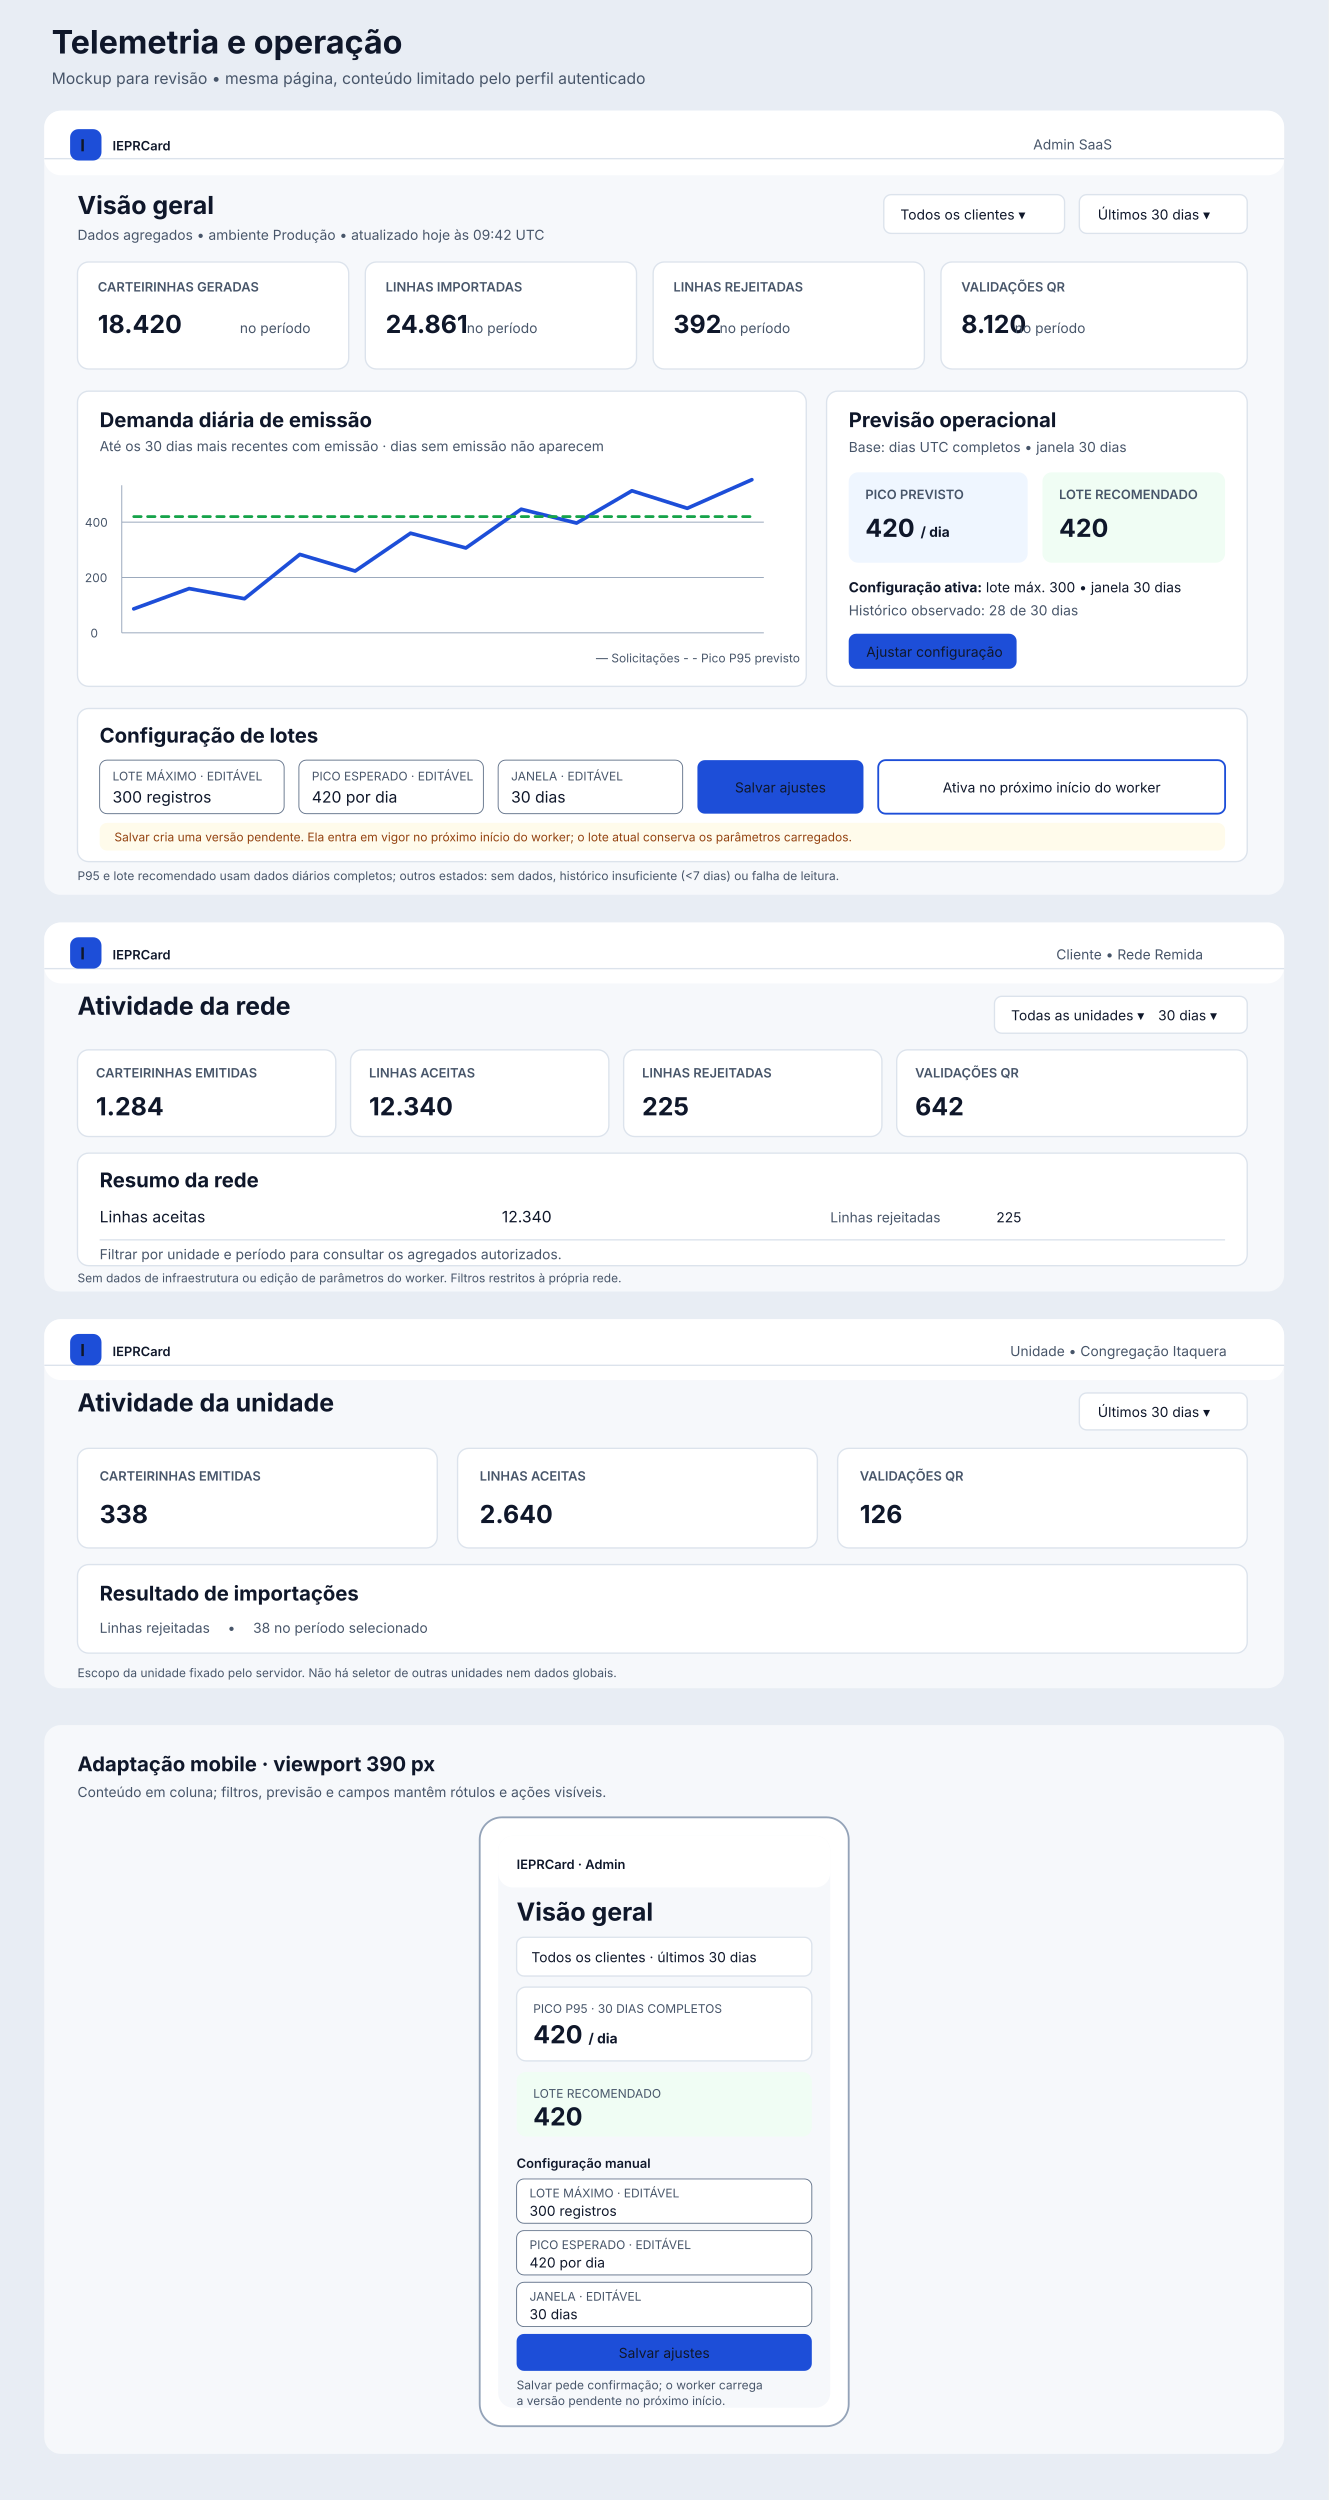
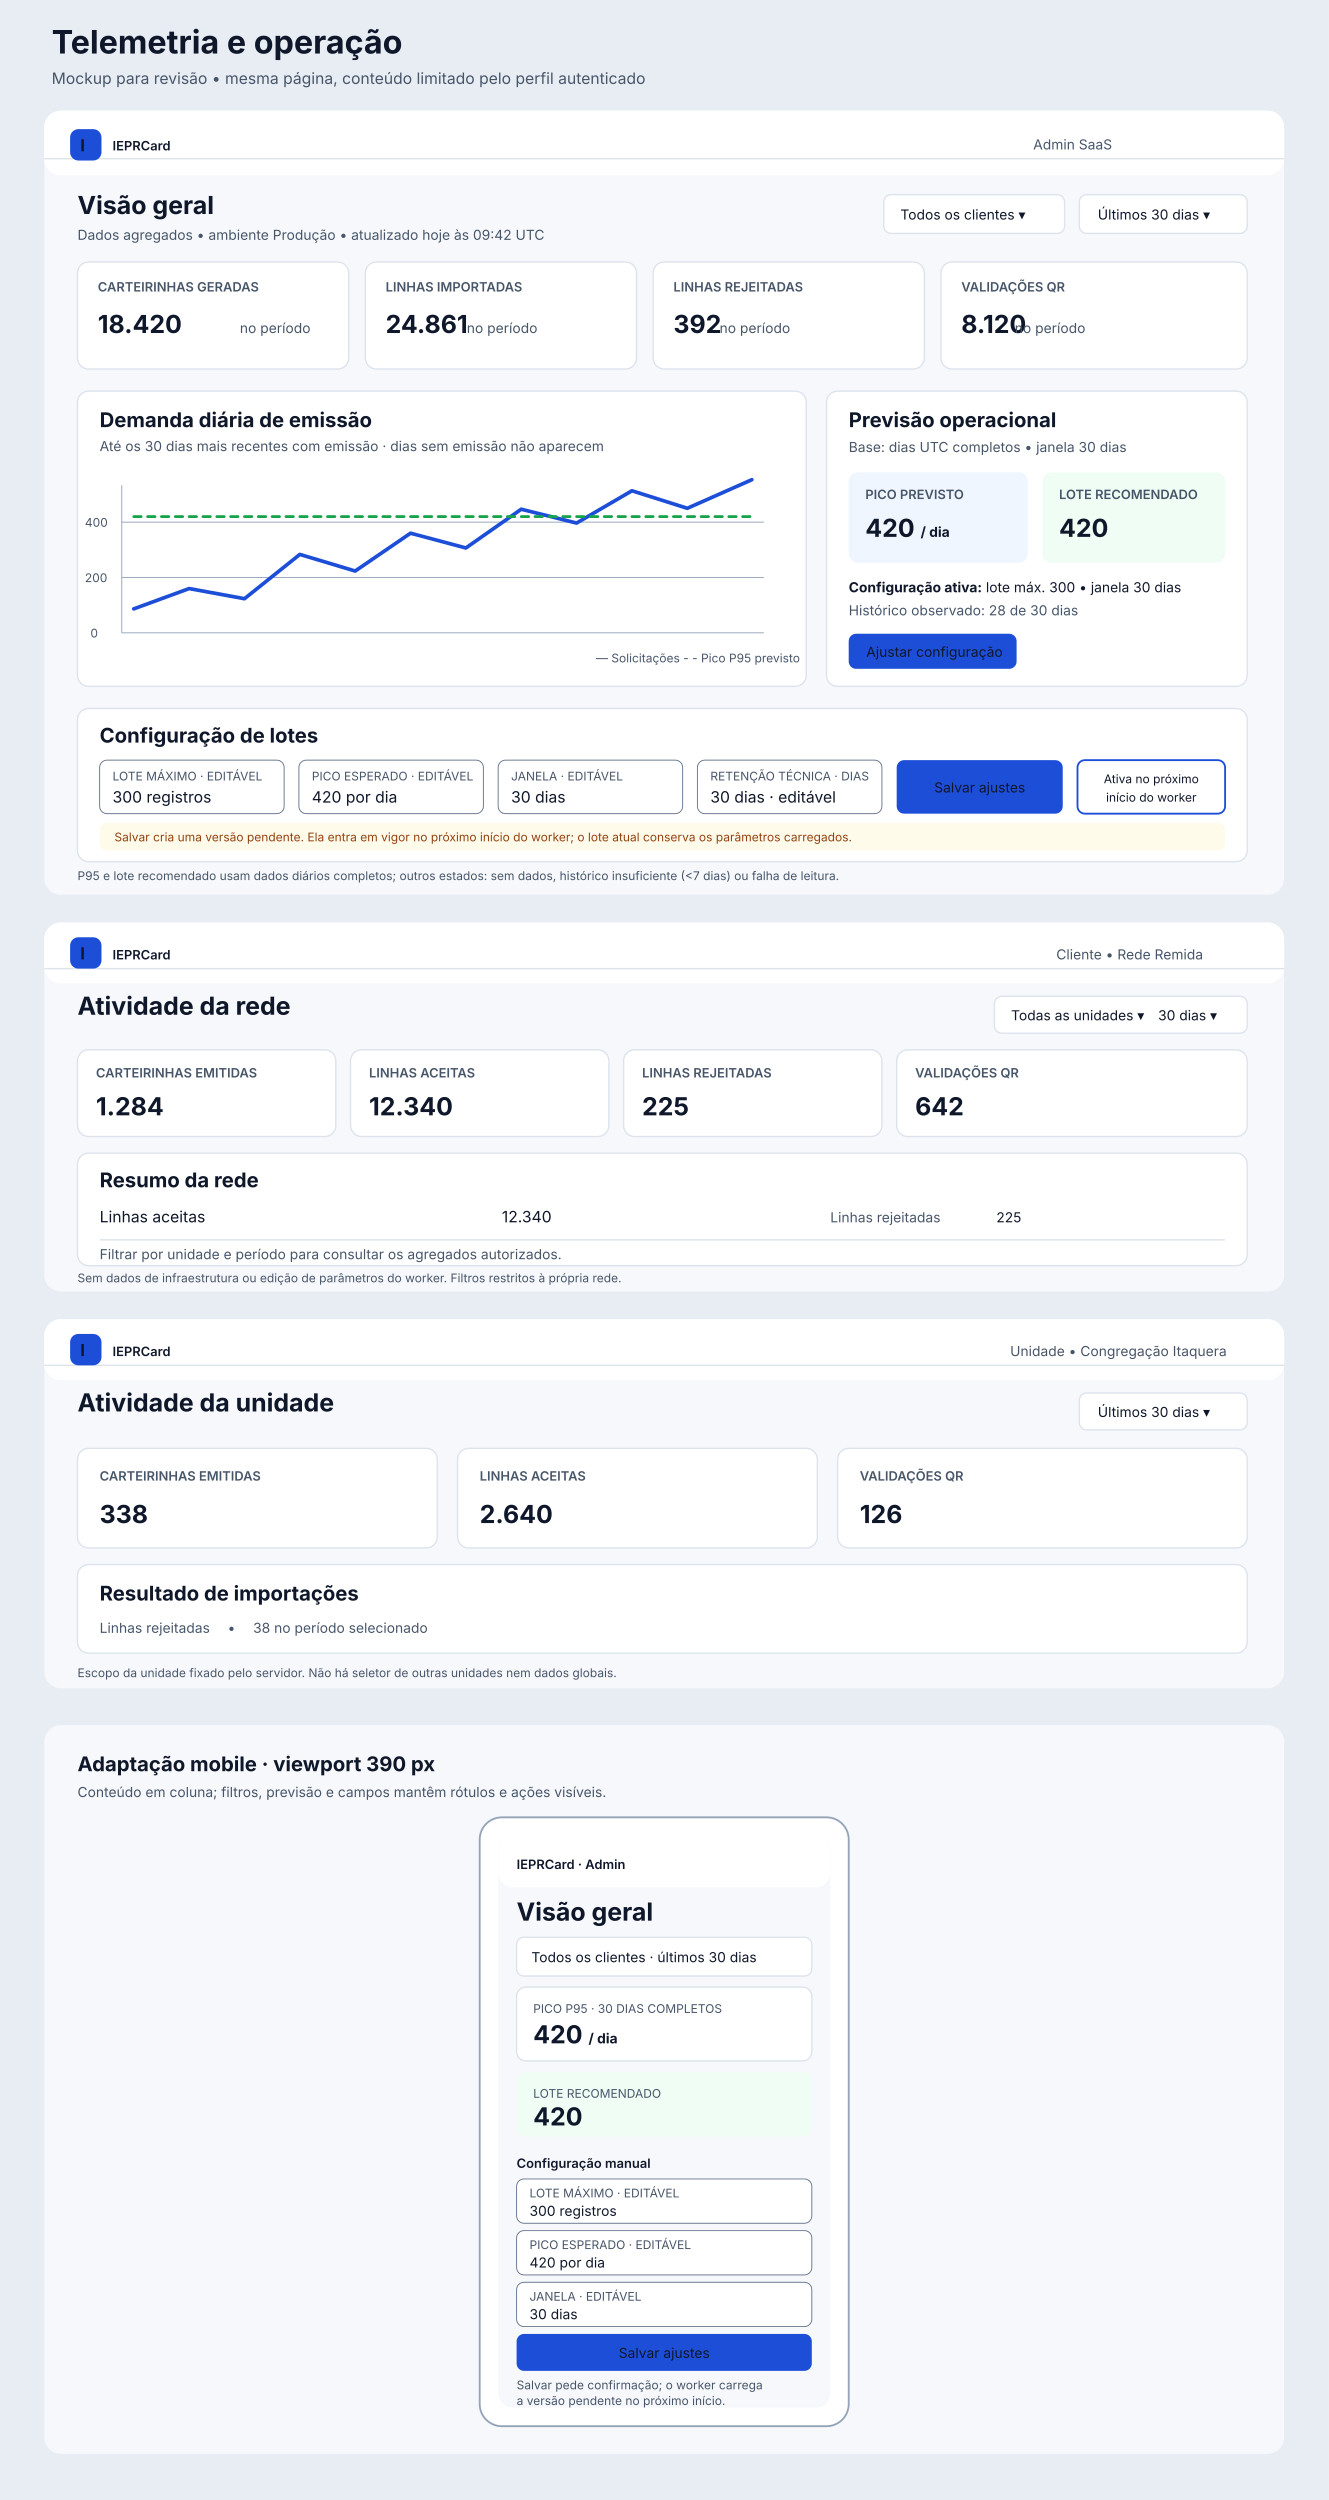
<svg xmlns="http://www.w3.org/2000/svg" width="1440" height="2710" viewBox="0 0 1440 2710" role="img" aria-labelledby="title desc">
  <defs>
    <style>
      text{font-family:Inter,system-ui,-apple-system,"Segoe UI",sans-serif;fill:#0F172A}
      .muted{fill:#475569}.tiny{font-size:13px}.small{font-size:15px}.body{font-size:17px}.label{font-size:14px;font-weight:600}.section{font-size:22px;font-weight:700}.heading{font-size:27px;font-weight:700}.title{font-size:35px;font-weight:750}.card{fill:#FFFFFF;stroke:#DCE3EC;stroke-width:1.5}.bg{fill:#F6F8FB}.blue{fill:#1D4ED8}.lightblue{fill:#EFF6FF}.green{fill:#166534}.lightgreen{fill:#F0FDF4}.amber{fill:#92400E}.lightamber{fill:#FFFBEB}.line{stroke:#DCE3EC;stroke-width:1.5}.axis{stroke:#94A3B8;stroke-width:1}.stroke-blue{fill:none;stroke:#1D4ED8;stroke-width:4;stroke-linecap:round;stroke-linejoin:round}.stroke-green{fill:none;stroke:#16A34A;stroke-width:3;stroke-linecap:round;stroke-linejoin:round}
    </style>
  </defs>
  <rect width="1440" height="2710" fill="#E8EDF4" />
  <text x="56" y="58" class="title">Telemetria e operação</text>
  <text x="56" y="91" class="body muted">Mockup para revisão • mesma página, conteúdo limitado pelo perfil autenticado</text>
  <rect x="48" y="120" width="1344" height="850" rx="18" class="bg" />
  <rect x="48" y="120" width="1344" height="70" rx="18" fill="#FFFFFF" />
  <path d="M48 172h1344" class="line" />
  <rect x="76" y="140" width="34" height="34" rx="9" fill="#1D4ED8" />
  <text x="87" y="164" font-size="18" font-weight="700" fill="#FFFFFF">I</text>
  <text x="122" y="163" class="label">IEPRCard</text>
  <text x="1120" y="162" class="small muted">Admin SaaS</text>
  <text x="84" y="232" class="heading">Visão geral</text>
  <text x="84" y="260" class="small muted">Dados agregados • ambiente Produção • atualizado hoje às 09:42 UTC</text>
  <rect x="958" y="211" width="196" height="42" rx="8" class="card" />
  <text x="976" y="238" class="small">Todos os clientes ▾</text>
  <rect x="1170" y="211" width="182" height="42" rx="8" class="card" />
  <text x="1190" y="238" class="small">Últimos 30 dias ▾</text>
  <rect x="84" y="284" width="294" height="116" rx="12" class="card" />
  <text x="106" y="316" class="label muted">CARTEIRINHAS GERADAS</text>
  <text x="106" y="361" class="heading">18.420</text>
  <text x="260" y="361" class="small muted">no período</text>
  <rect x="396" y="284" width="294" height="116" rx="12" class="card" />
  <text x="418" y="316" class="label muted">LINHAS IMPORTADAS</text>
  <text x="418" y="361" class="heading">24.861</text>
  <text x="506" y="361" class="small muted">no período</text>
  <rect x="708" y="284" width="294" height="116" rx="12" class="card" />
  <text x="730" y="316" class="label muted">LINHAS REJEITADAS</text>
  <text x="730" y="361" class="heading">392</text>
  <text x="780" y="361" class="small muted">no período</text>
  <rect x="1020" y="284" width="332" height="116" rx="12" class="card" />
  <text x="1042" y="316" class="label muted">VALIDAÇÕES QR</text>
  <text x="1042" y="361" class="heading">8.120</text>
  <text x="1100" y="361" class="small muted">no período</text>
  <rect x="84" y="424" width="790" height="320" rx="12" class="card" />
  <text x="108" y="463" class="section">Demanda diária de emissão</text>
  <text x="108" y="489" class="small muted">Até os 30 dias mais recentes com emissão · dias sem emissão não aparecem</text>
  <path d="M132 686H828M132 626H828M132 566H828M132 526V686" class="axis" />
  <text x="98" y="691" class="tiny muted">0</text>
  <text x="92" y="631" class="tiny muted">200</text>
  <text x="92" y="571" class="tiny muted">400</text>
  <path d="M145 660 L205 638 L265 649 L325 601 L385 619 L445 578 L505 594 L565 552 L625 567 L685 532 L745 551 L815 520" class="stroke-blue" />
  <path d="M145 560 L205 560 L265 560 L325 560 L385 560 L445 560 L505 560 L565 560 L625 560 L685 560 L745 560 L815 560" class="stroke-green" stroke-dasharray="8 7" />
  <text x="646" y="718" class="tiny muted">— Solicitações   - - Pico P95 previsto</text>
  <rect x="896" y="424" width="456" height="320" rx="12" class="card" />
  <text x="920" y="463" class="section">Previsão operacional</text>
  <text x="920" y="490" class="small muted">Base: dias UTC completos • janela 30 dias</text>
  <rect x="920" y="512" width="194" height="98" rx="10" class="lightblue" />
  <text x="938" y="541" class="label muted">PICO PREVISTO</text>
  <text x="938" y="582" class="heading">420 <tspan class="small">/ dia</tspan>
  </text>
  <rect x="1130" y="512" width="198" height="98" rx="10" class="lightgreen" />
  <text x="1148" y="541" class="label muted">LOTE RECOMENDADO</text>
  <text x="1148" y="582" class="heading">420</text>
  <text x="920" y="642" class="small">
    <tspan font-weight="700">Configuração ativa:</tspan> lote máx. 300 • janela 30 dias</text>
  <text x="920" y="667" class="small muted">Histórico observado: 28 de 30 dias</text>
  <rect x="920" y="687" width="182" height="38" rx="8" fill="#1D4ED8" />
  <text x="939" y="712" class="small" fill="#FFFFFF">Ajustar configuração</text>
  <rect x="84" y="768" width="1268" height="166" rx="12" class="card" />
  <text x="108" y="805" class="section">Configuração de lotes</text>
  <rect x="108" y="824" width="200" height="58" rx="8" fill="#FFFFFF" stroke="#64748B" />
  <text x="122" y="846" class="tiny muted">LOTE MÁXIMO · EDITÁVEL</text>
  <text x="122" y="870" class="body">300 registros</text>
  <rect x="324" y="824" width="200" height="58" rx="8" fill="#FFFFFF" stroke="#64748B" />
  <text x="338" y="846" class="tiny muted">PICO ESPERADO · EDITÁVEL</text>
  <text x="338" y="870" class="body">420 por dia</text>
  <rect x="540" y="824" width="200" height="58" rx="8" fill="#FFFFFF" stroke="#64748B" />
  <text x="554" y="846" class="tiny muted">JANELA · EDITÁVEL</text>
  <text x="554" y="870" class="body">30 dias</text>
-   <rect x="756" y="824" width="180" height="58" rx="8" fill="#1D4ED8" />
-   <text x="846" y="859" text-anchor="middle" class="small" fill="#FFFFFF">Salvar ajustes</text>
-   <rect x="952" y="824" width="376" height="58" rx="8" fill="#FFFFFF" stroke="#1D4ED8" stroke-width="2" />
-   <text x="1140" y="859" text-anchor="middle" class="small" fill="#1D4ED8">Ativa no próximo início do worker</text>
+   <rect x="756" y="824" width="200" height="58" rx="8" fill="#FFFFFF" stroke="#64748B" />
+   <text x="770" y="846" class="tiny muted">RETENÇÃO TÉCNICA · DIAS</text>
+   <text x="770" y="870" class="body">30 dias · editável</text>
+   <rect x="972" y="824" width="180" height="58" rx="8" fill="#1D4ED8" />
+   <text x="1062" y="859" text-anchor="middle" class="small" fill="#FFFFFF">Salvar ajustes</text>
+   <rect x="1168" y="824" width="160" height="58" rx="8" fill="#FFFFFF" stroke="#1D4ED8" stroke-width="2" />
+   <text x="1248" y="849" text-anchor="middle" class="tiny" fill="#1D4ED8">Ativa no próximo</text>
+   <text x="1248" y="869" text-anchor="middle" class="tiny" fill="#1D4ED8">início do worker</text>
  <rect x="108" y="892" width="1220" height="30" rx="8" class="lightamber" />
  <text x="124" y="912" class="tiny amber">Salvar cria uma versão pendente. Ela entra em vigor no próximo início do worker; o lote atual conserva os parâmetros carregados.</text>
  <text x="84" y="954" class="tiny muted">P95 e lote recomendado usam dados diários completos; outros estados: sem dados, histórico insuficiente (&lt;7 dias) ou falha de leitura.</text>
  <rect x="48" y="1000" width="1344" height="400" rx="18" class="bg" />
  <rect x="48" y="1000" width="1344" height="66" rx="18" fill="#FFFFFF" />
  <path d="M48 1050h1344" class="line" />
  <rect x="76" y="1016" width="34" height="34" rx="9" fill="#1D4ED8" />
  <text x="87" y="1040" font-size="18" font-weight="700" fill="#FFFFFF">I</text>
  <text x="122" y="1040" class="label">IEPRCard</text>
  <text x="1145" y="1040" class="small muted">Cliente • Rede Remida</text>
  <text x="84" y="1100" class="heading">Atividade da rede</text>
  <rect x="1078" y="1080" width="274" height="40" rx="8" class="card" />
  <text x="1096" y="1106" class="small">Todas as unidades ▾　30 dias ▾</text>
  <rect x="84" y="1138" width="280" height="94" rx="12" class="card" />
  <text x="104" y="1168" class="label muted">CARTEIRINHAS EMITIDAS</text>
  <text x="104" y="1209" class="heading">1.284</text>
  <rect x="380" y="1138" width="280" height="94" rx="12" class="card" />
  <text x="400" y="1168" class="label muted">LINHAS ACEITAS</text>
  <text x="400" y="1209" class="heading">12.340</text>
  <rect x="676" y="1138" width="280" height="94" rx="12" class="card" />
  <text x="696" y="1168" class="label muted">LINHAS REJEITADAS</text>
  <text x="696" y="1209" class="heading">225</text>
  <rect x="972" y="1138" width="380" height="94" rx="12" class="card" />
  <text x="992" y="1168" class="label muted">VALIDAÇÕES QR</text>
  <text x="992" y="1209" class="heading">642</text>
  <rect x="84" y="1250" width="1268" height="122" rx="12" class="card" />
  <text x="108" y="1287" class="section">Resumo da rede</text>
  <text x="108" y="1325" class="body">Linhas aceitas</text>
  <text x="544" y="1325" class="body">12.340</text>
  <text x="900" y="1325" class="small muted">Linhas rejeitadas</text>
  <text x="1080" y="1325" class="small">225</text>
  <path d="M108 1344h1220" class="line" />
  <text x="108" y="1365" class="small muted">Filtrar por unidade e período para consultar os agregados autorizados.</text>
  <text x="84" y="1390" class="tiny muted">Sem dados de infraestrutura ou edição de parâmetros do worker. Filtros restritos à própria rede.</text>
  <rect x="48" y="1430" width="1344" height="400" rx="18" class="bg" />
  <rect x="48" y="1430" width="1344" height="66" rx="18" fill="#FFFFFF" />
  <path d="M48 1480h1344" class="line" />
  <rect x="76" y="1446" width="34" height="34" rx="9" fill="#1D4ED8" />
  <text x="87" y="1470" font-size="18" font-weight="700" fill="#FFFFFF">I</text>
  <text x="122" y="1470" class="label">IEPRCard</text>
  <text x="1095" y="1470" class="small muted">Unidade • Congregação Itaquera</text>
  <text x="84" y="1530" class="heading">Atividade da unidade</text>
  <rect x="1170" y="1510" width="182" height="40" rx="8" class="card" />
  <text x="1190" y="1536" class="small">Últimos 30 dias ▾</text>
  <rect x="84" y="1570" width="390" height="108" rx="12" class="card" />
  <text x="108" y="1605" class="label muted">CARTEIRINHAS EMITIDAS</text>
  <text x="108" y="1651" class="heading">338</text>
  <rect x="496" y="1570" width="390" height="108" rx="12" class="card" />
  <text x="520" y="1605" class="label muted">LINHAS ACEITAS</text>
  <text x="520" y="1651" class="heading">2.640</text>
  <rect x="908" y="1570" width="444" height="108" rx="12" class="card" />
  <text x="932" y="1605" class="label muted">VALIDAÇÕES QR</text>
  <text x="932" y="1651" class="heading">126</text>
  <rect x="84" y="1696" width="1268" height="96" rx="12" class="card" />
  <text x="108" y="1735" class="section">Resultado de importações</text>
  <text x="108" y="1770" class="small muted">Linhas rejeitadas　 •　 38 no período selecionado</text>
  <text x="84" y="1818" class="tiny muted">Escopo da unidade fixado pelo servidor. Não há seletor de outras unidades nem dados globais.</text>
  <rect x="48" y="1870" width="1344" height="790" rx="18" class="bg" />
  <text x="84" y="1920" class="section">Adaptação mobile · viewport 390 px</text>
  <text x="84" y="1948" class="small muted">Conteúdo em coluna; filtros, previsão e campos mantêm rótulos e ações visíveis.</text>
  <rect x="520" y="1970" width="400" height="660" rx="24" fill="#FFFFFF" stroke="#94A3B8" stroke-width="2" />
  <rect x="540" y="1990" width="360" height="620" rx="16" class="bg" />
  <rect x="540" y="1990" width="360" height="56" rx="16" fill="#FFFFFF" />
  <text x="560" y="2026" class="label">IEPRCard · Admin</text>
  <text x="560" y="2082" class="heading">Visão geral</text>
  <rect x="560" y="2100" width="320" height="42" rx="8" class="card" />
  <text x="576" y="2127" class="small">Todos os clientes · últimos 30 dias</text>
  <rect x="560" y="2154" width="320" height="80" rx="10" class="card" />
  <text x="578" y="2182" class="tiny muted">PICO P95 · 30 DIAS COMPLETOS</text>
  <text x="578" y="2215" class="heading">420 <tspan class="small">/ dia</tspan>
  </text>
  <rect x="560" y="2246" width="320" height="70" rx="10" class="lightgreen" />
  <text x="578" y="2274" class="tiny muted">LOTE RECOMENDADO</text>
  <text x="578" y="2304" class="heading">420</text>
  <text x="560" y="2350" class="label">Configuração manual</text>
  <rect x="560" y="2362" width="320" height="48" rx="8" fill="#FFFFFF" stroke="#64748B" />
  <text x="574" y="2382" class="tiny muted">LOTE MÁXIMO · EDITÁVEL</text>
  <text x="574" y="2402" class="small">300 registros</text>
  <rect x="560" y="2418" width="320" height="48" rx="8" fill="#FFFFFF" stroke="#64748B" />
  <text x="574" y="2438" class="tiny muted">PICO ESPERADO · EDITÁVEL</text>
  <text x="574" y="2458" class="small">420 por dia</text>
  <rect x="560" y="2474" width="320" height="48" rx="8" fill="#FFFFFF" stroke="#64748B" />
  <text x="574" y="2494" class="tiny muted">JANELA · EDITÁVEL</text>
  <text x="574" y="2514" class="small">30 dias</text>
  <rect x="560" y="2530" width="320" height="40" rx="8" class="blue" />
  <text x="720" y="2556" text-anchor="middle" class="small" fill="#FFFFFF">Salvar ajustes</text>
  <text x="560" y="2590" class="tiny muted">Salvar pede confirmação; o worker carrega</text>
  <text x="560" y="2607" class="tiny muted">a versão pendente no próximo início.</text>
</svg>
